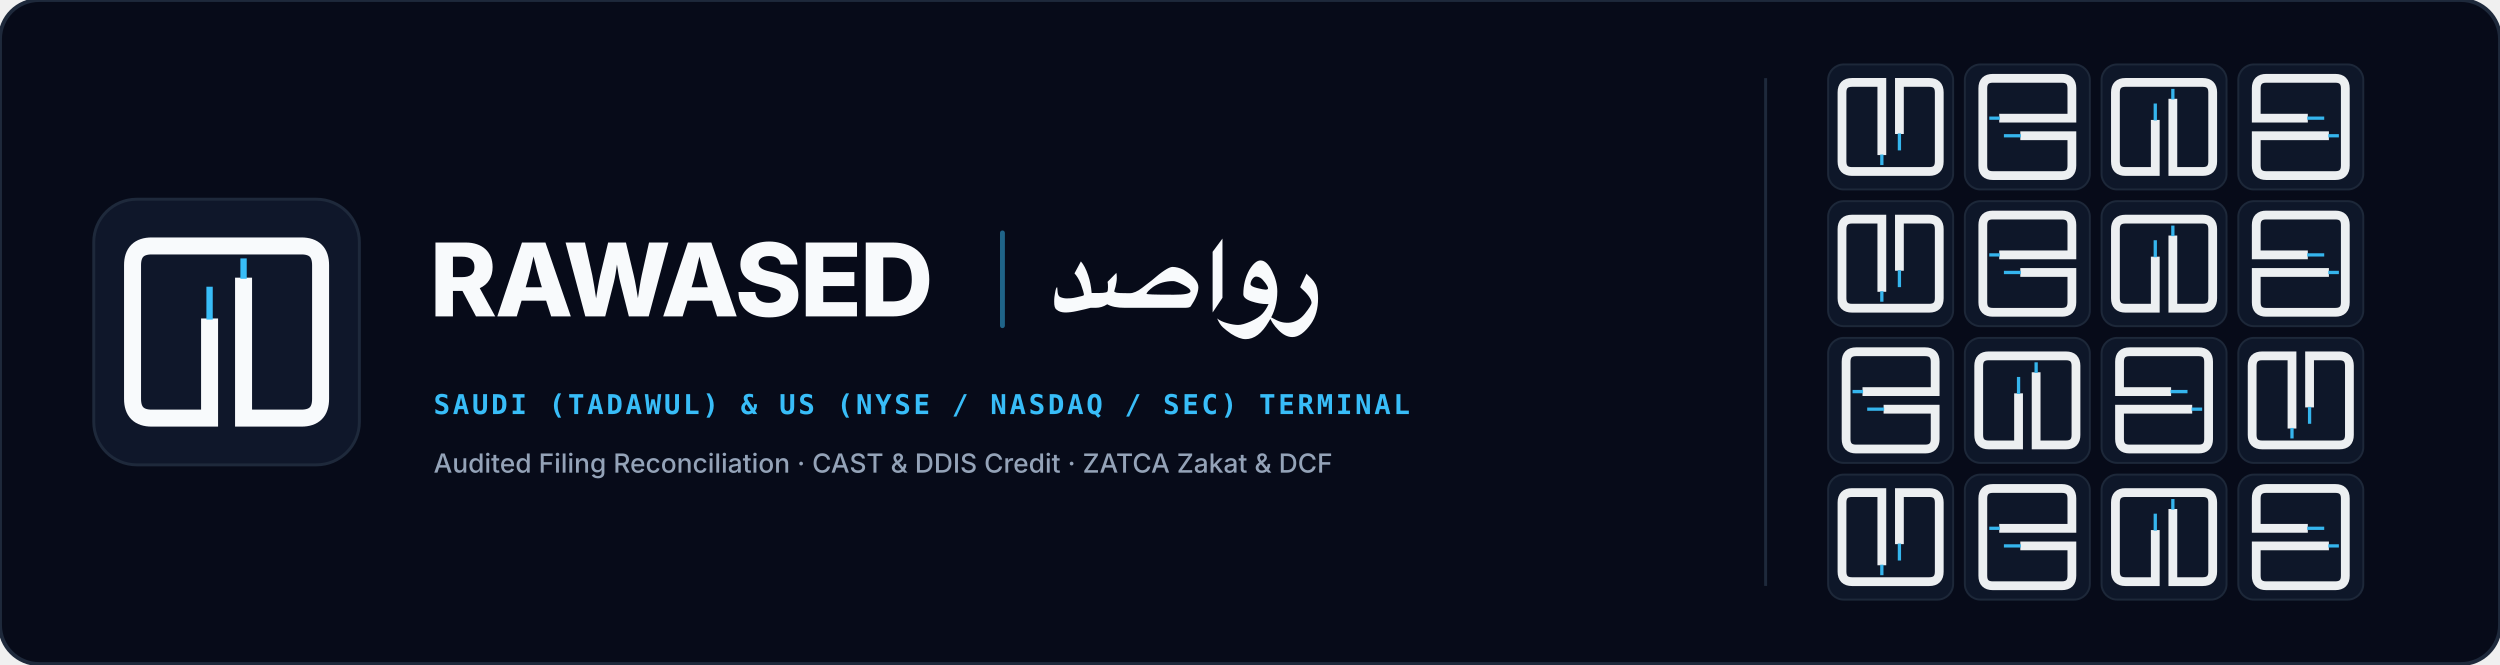
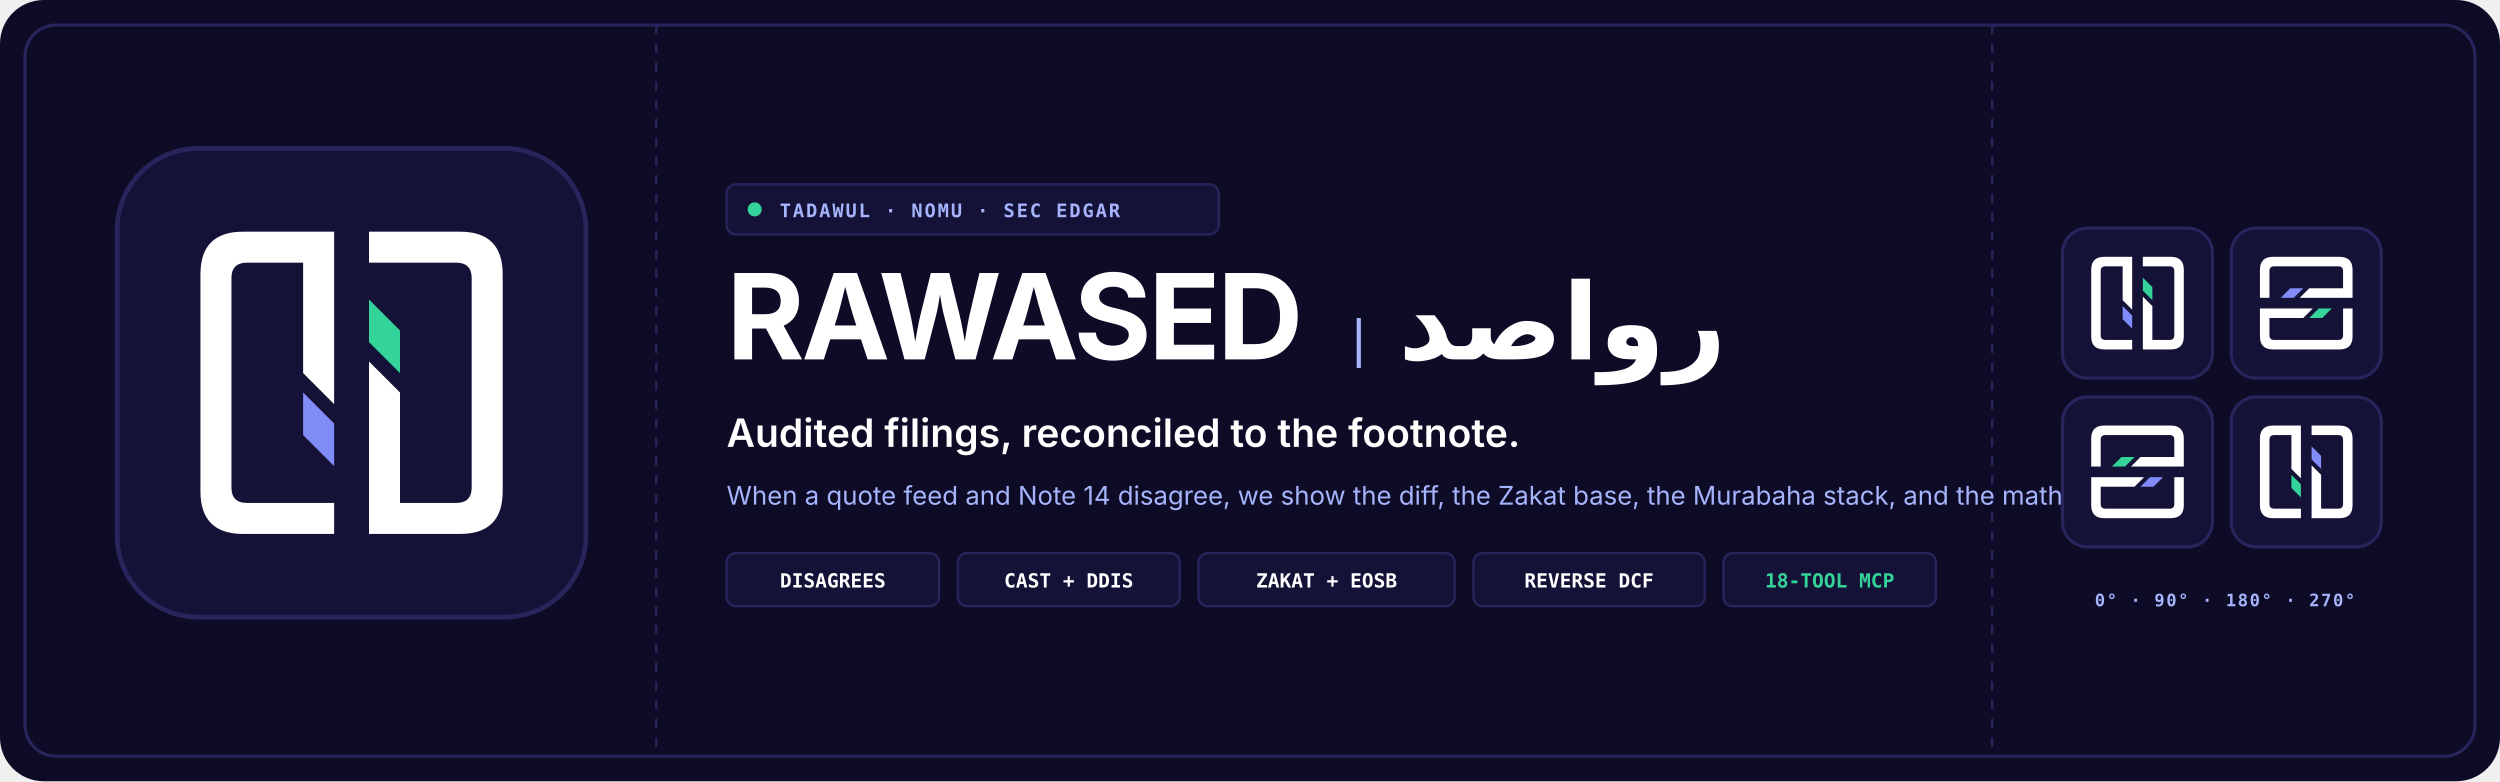
- <svg xmlns="http://www.w3.org/2000/svg" viewBox="0 0 1280 340" width="100%" height="100%">
-   <defs>
-     <clipPath id="text-col-clip">
-       <rect x="216" y="0" width="676" height="340" />
-     </clipPath>
-   </defs>
-   <rect x="0" y="0" width="1280" height="340" rx="20" fill="#070B19" stroke="#1E293B" stroke-width="2" />
-   <g transform="translate(48, 102)">
-     <rect x="0" y="0" width="136" height="136" rx="22" fill="#0F172A" stroke="#1E293B" stroke-width="1.5" />
-     <svg x="10" y="10" width="116" height="116" viewBox="0 0 100 100">
-       <path d="M 42.5 44 V 88 H 17 Q 8.5 88 8.5 79.5 V 20.5 Q 8.5 12 17 12 H 83 Q 91.5 12 91.5 20.5 V 79.5 Q 91.5 88 83 88 H 57.5 V 26" stroke="#F8FAFC" stroke-width="7.5" stroke-linecap="butt" stroke-linejoin="miter" fill="none" />
-       <line x1="42.5" y1="30" x2="42.5" y2="44.5" stroke="#38BDF8" stroke-width="2.8" stroke-linecap="butt" />
-       <line x1="57.5" y1="17.5" x2="57.5" y2="26.5" stroke="#38BDF8" stroke-width="2.8" stroke-linecap="butt" />
+ <svg xmlns="http://www.w3.org/2000/svg" viewBox="0 0 1600 500" width="1600" height="500">
+   <rect width="1600" height="500" rx="28" fill="#0D0B26" />
+   <rect x="16" y="16" width="1568" height="468" rx="20" fill="none" stroke="#29245C" stroke-width="2" />
+   <line x1="420" y1="16" x2="420" y2="484" stroke="#29245C" stroke-width="1.5" stroke-dasharray="6 6" />
+   <line x1="1275" y1="16" x2="1275" y2="484" stroke="#29245C" stroke-width="1.5" stroke-dasharray="6 6" />
+   <g transform="translate(75, 95)">
+     <rect width="300" height="300" rx="52" fill="#151238" stroke="#29245C" stroke-width="3" />
+     <svg x="26" y="26" width="248" height="248" viewBox="0 0 100 100">
+       <path d="M 45.5 89 H 22 Q 11 89 11 78 V 22 Q 11 11 22 11 H 45.5 V 55.5 L 37.5 47.5 V 19 H 23 Q 19 19 19 23 V 77 Q 19 81 23 81 H 45.5 Z" fill="#FFFFFF" />
+       <polygon points="37.5,52.5 45.5,60.5 45.5,71.5 37.5,63.5" fill="#818CF8" />
+       <path d="M 54.5 11 H 78 Q 89 11 89 22 V 78 Q 89 89 78 89 H 54.5 V 44.5 L 62.5 52.5 V 81 H 77 Q 81 81 81 77 V 23 Q 81 19 77 19 H 54.5 Z" fill="#FFFFFF" />
+       <polygon points="54.5,28.5 62.5,36.5 62.5,47.5 54.5,39.5" fill="#34D399" />
    </svg>
  </g>
-   <g clip-path="url(#text-col-clip)">
-     <text x="220" y="162" fill="#F8FAFC" font-family="-apple-system, BlinkMacSystemFont, 'Inter', 'Helvetica Neue', Arial, sans-serif" font-size="52" font-weight="800" letter-spacing="-1">RAWASED</text>
-     <rect x="512" y="118" width="2.5" height="50" rx="1.25" fill="#38BDF8" opacity="0.5" />
-     <g transform="translate(536, 160) scale(1.06)">
-       <path d="M21.00 -2.24 Q20.43 -2.06 18.49 -1.60 Q16.55 -1.15 14.62 -0.72 Q11.42 -0.00 8.84 -0.00 Q6.15 -0.07 4.72 -1.36 Q3.48 -2.10 3.53 -5.18 Q3.53 -5.56 3.55 -6.41 Q3.57 -7.26 3.89 -9.10 Q4.20 -10.94 4.43 -11.56 Q4.66 -12.18 4.91 -12.18 Q4.95 -12.18 5.00 -12.16 L5.15 -10.49 Q5.22 -8.07 6.40 -7.48 Q8.00 -6.80 9.61 -6.80 Q10.53 -6.80 11.62 -6.88 Q12.70 -6.96 14.44 -7.37 Q17.90 -8.07 17.90 -8.45 Q17.90 -9.58 16.37 -13.90 Q15.01 -17.13 13.34 -18.90 L16.43 -24.68 Q18.40 -22.49 19.96 -17.90 Q21.23 -14.17 21.63 -9.43 L23.40 -9.43 L23.40 -2.26 L21.07 -2.26 Q21.02 -2.24 21.00 -2.24 Z M39.96 -9.31 Q42.65 -9.31 45.98 -11.89 Q48.98 -14.13 50.59 -15.44 Q58.14 -22.02 60.67 -22.02 Q63.09 -22.02 65.94 -20.71 Q73.17 -16.16 73.17 -12.21 Q73.12 -8.34 69.51 -3.01 Q69.08 -2.26 66.57 -2.26 L37.79 -2.26 Q32.05 -2.26 29.16 -3.98 Q26.60 -2.26 23.49 -2.26 L22.04 -2.26 L22.04 -9.43 Q28.66 -9.25 29.16 -10.06 Q29.52 -10.47 29.52 -12.18 Q29.52 -13.97 29.32 -14.83 L33.57 -19.15 Q33.66 -18.74 33.73 -18.08 Q33.79 -17.43 33.77 -16.52 Q33.77 -15.73 33.58 -14.57 Q33.39 -13.40 33.16 -12.48 Q32.93 -11.55 32.73 -10.97 Q32.53 -10.40 32.53 -10.19 Q32.59 -9.90 33.50 -9.61 Q34.40 -9.31 39.96 -9.31 Z M69.37 -10.26 Q69.37 -11.57 65.80 -13.40 Q62.41 -15.17 60.99 -15.17 Q55.45 -15.17 51.29 -12.34 Q48.15 -9.95 48.15 -8.95 Q48.44 -8.84 51.03 -8.71 Q53.62 -8.59 61.32 -8.59 Q69.37 -8.59 69.37 -10.26 Z M84.81 -7.10 L80.06 -0.00 L80.06 -29.32 L84.81 -35.71 Z M111.30 -10.13 Q111.30 -2.06 107.10 4.52 Q102.26 12.88 96.00 12.88 Q93.06 12.88 88.95 10.26 Q86.62 8.63 85.06 7.21 Q83.50 5.79 82.23 2.85 Q84.04 4.34 87.05 5.13 Q90.10 5.99 92.34 6.01 Q94.71 5.99 98.50 4.28 Q102.28 2.58 104.08 0.64 Q105.88 -1.29 107.08 -4.11 Q106.83 -4.09 106.61 -4.08 Q106.40 -4.07 106.19 -4.07 Q102.76 -4.07 98.82 -5.38 Q94.89 -6.69 94.89 -8.84 Q94.89 -15.37 97.83 -20.64 Q100.61 -25.14 103.21 -25.14 Q106.22 -25.14 108.76 -20.04 Q111.30 -14.94 111.30 -10.13 Z M106.83 -11.66 Q106.80 -12.52 105.42 -14.39 Q104.05 -16.25 103.03 -16.81 Q102.01 -17.36 101.08 -17.36 Q100.59 -17.36 100.10 -17.02 Q99.62 -16.68 99.22 -16.14 Q98.82 -15.60 98.60 -14.94 Q98.37 -14.29 98.37 -13.72 Q98.37 -12.61 101.49 -11.83 Q104.61 -11.05 105.58 -11.05 Q106.83 -11.05 106.83 -11.66 Z M130.99 -6.80 Q130.99 0.57 127.62 5.40 Q123.06 11.87 118.56 11.87 Q115.17 11.87 111.88 8.53 Q108.59 5.20 107.41 1.76 L108.63 2.51 Q109.88 3.19 110.84 3.66 Q111.80 4.14 112.70 4.43 Q113.61 4.72 114.57 4.85 Q115.53 4.97 116.77 4.95 Q121.29 4.72 124.56 0.63 Q127.83 -3.46 127.83 -4.70 Q127.78 -7.44 122.33 -12.23 L125.41 -18.74 Q126.79 -17.38 127.89 -16.25 Q129.00 -15.12 129.76 -13.64 Q130.52 -12.16 130.75 -10.26 Q130.99 -8.36 130.99 -6.80 Z" fill="#F8FAFC" />
-     </g>
-     <text x="222" y="212" fill="#38BDF8" font-family="'JetBrains Mono', 'SF Mono', Menlo, monospace" font-size="14" font-weight="700" letter-spacing="1.4">SAUDI (TADAWUL) &amp; US (NYSE / NASDAQ / SEC) TERMINAL</text>
-     <text x="222" y="242" fill="#94A3B8" font-family="-apple-system, BlinkMacSystemFont, 'Inter', sans-serif" font-size="13.5" font-weight="500">Audited Filing Reconciliation · CAST &amp; DDIS Credit · ZATCA Zakat &amp; DCF</text>
-   </g>
-   <line x1="904" y1="40" x2="904" y2="300" stroke="#1E293B" stroke-width="1.5" />
-   <g transform="translate(936, 33)" opacity="0.95">
-     <g transform="translate(0, 0)">
-       <rect x="0" y="0" width="64" height="64" rx="8" fill="#0F172A" stroke="#1E293B" stroke-width="1" />
-       <svg x="2" y="2" width="60" height="60" viewBox="0 0 100 100">
-         <g transform="rotate(180 50 50)">
-           <path d="M 42.5 44 V 88 H 17 Q 8.5 88 8.5 79.5 V 20.5 Q 8.5 12 17 12 H 83 Q 91.5 12 91.5 20.5 V 79.5 Q 91.5 88 83 88 H 57.5 V 26" stroke="#F8FAFC" stroke-width="7.5" stroke-linecap="butt" stroke-linejoin="miter" fill="none" />
-           <line x1="42.5" y1="30" x2="42.5" y2="44.5" stroke="#38BDF8" stroke-width="2.8" stroke-linecap="butt" />
-           <line x1="57.5" y1="17.5" x2="57.5" y2="26.5" stroke="#38BDF8" stroke-width="2.8" stroke-linecap="butt" />
-         </g>
-       </svg>
-     </g>
-     <g transform="translate(70, 0)">
-       <rect x="0" y="0" width="64" height="64" rx="8" fill="#0F172A" stroke="#1E293B" stroke-width="1" />
-       <svg x="2" y="2" width="60" height="60" viewBox="0 0 100 100">
-         <g transform="rotate(270 50 50)">
-           <path d="M 42.5 44 V 88 H 17 Q 8.5 88 8.5 79.5 V 20.5 Q 8.5 12 17 12 H 83 Q 91.5 12 91.5 20.5 V 79.5 Q 91.5 88 83 88 H 57.5 V 26" stroke="#F8FAFC" stroke-width="7.5" stroke-linecap="butt" stroke-linejoin="miter" fill="none" />
-           <line x1="42.5" y1="30" x2="42.5" y2="44.5" stroke="#38BDF8" stroke-width="2.8" stroke-linecap="butt" />
-           <line x1="57.5" y1="17.5" x2="57.5" y2="26.5" stroke="#38BDF8" stroke-width="2.8" stroke-linecap="butt" />
-         </g>
-       </svg>
-     </g>
-     <g transform="translate(140, 0)">
-       <rect x="0" y="0" width="64" height="64" rx="8" fill="#0F172A" stroke="#1E293B" stroke-width="1" />
-       <svg x="2" y="2" width="60" height="60" viewBox="0 0 100 100">
-         <g transform="rotate(0 50 50)">
-           <path d="M 42.5 44 V 88 H 17 Q 8.5 88 8.5 79.5 V 20.5 Q 8.5 12 17 12 H 83 Q 91.5 12 91.5 20.5 V 79.5 Q 91.5 88 83 88 H 57.5 V 26" stroke="#F8FAFC" stroke-width="7.5" stroke-linecap="butt" stroke-linejoin="miter" fill="none" />
-           <line x1="42.5" y1="30" x2="42.5" y2="44.5" stroke="#38BDF8" stroke-width="2.8" stroke-linecap="butt" />
-           <line x1="57.5" y1="17.5" x2="57.5" y2="26.5" stroke="#38BDF8" stroke-width="2.8" stroke-linecap="butt" />
-         </g>
-       </svg>
-     </g>
-     <g transform="translate(210, 0)">
-       <rect x="0" y="0" width="64" height="64" rx="8" fill="#0F172A" stroke="#1E293B" stroke-width="1" />
-       <svg x="2" y="2" width="60" height="60" viewBox="0 0 100 100">
-         <g transform="rotate(90 50 50)">
-           <path d="M 42.5 44 V 88 H 17 Q 8.5 88 8.5 79.5 V 20.5 Q 8.5 12 17 12 H 83 Q 91.5 12 91.5 20.5 V 79.5 Q 91.5 88 83 88 H 57.5 V 26" stroke="#F8FAFC" stroke-width="7.5" stroke-linecap="butt" stroke-linejoin="miter" fill="none" />
-           <line x1="42.5" y1="30" x2="42.5" y2="44.5" stroke="#38BDF8" stroke-width="2.8" stroke-linecap="butt" />
-           <line x1="57.5" y1="17.5" x2="57.5" y2="26.5" stroke="#38BDF8" stroke-width="2.8" stroke-linecap="butt" />
-         </g>
-       </svg>
-     </g>
-     <g transform="translate(0, 70)">
-       <rect x="0" y="0" width="64" height="64" rx="8" fill="#0F172A" stroke="#1E293B" stroke-width="1" />
-       <svg x="2" y="2" width="60" height="60" viewBox="0 0 100 100">
-         <g transform="rotate(180 50 50)">
-           <path d="M 42.5 44 V 88 H 17 Q 8.5 88 8.5 79.5 V 20.5 Q 8.5 12 17 12 H 83 Q 91.5 12 91.5 20.5 V 79.5 Q 91.5 88 83 88 H 57.5 V 26" stroke="#F8FAFC" stroke-width="7.5" stroke-linecap="butt" stroke-linejoin="miter" fill="none" />
-           <line x1="42.5" y1="30" x2="42.5" y2="44.5" stroke="#38BDF8" stroke-width="2.8" stroke-linecap="butt" />
-           <line x1="57.5" y1="17.5" x2="57.5" y2="26.5" stroke="#38BDF8" stroke-width="2.8" stroke-linecap="butt" />
-         </g>
-       </svg>
-     </g>
-     <g transform="translate(70, 70)">
-       <rect x="0" y="0" width="64" height="64" rx="8" fill="#0F172A" stroke="#1E293B" stroke-width="1" />
-       <svg x="2" y="2" width="60" height="60" viewBox="0 0 100 100">
-         <g transform="rotate(270 50 50)">
-           <path d="M 42.5 44 V 88 H 17 Q 8.5 88 8.5 79.5 V 20.5 Q 8.5 12 17 12 H 83 Q 91.5 12 91.5 20.5 V 79.5 Q 91.5 88 83 88 H 57.5 V 26" stroke="#F8FAFC" stroke-width="7.5" stroke-linecap="butt" stroke-linejoin="miter" fill="none" />
-           <line x1="42.5" y1="30" x2="42.5" y2="44.5" stroke="#38BDF8" stroke-width="2.8" stroke-linecap="butt" />
-           <line x1="57.5" y1="17.5" x2="57.5" y2="26.5" stroke="#38BDF8" stroke-width="2.8" stroke-linecap="butt" />
-         </g>
-       </svg>
-     </g>
-     <g transform="translate(140, 70)">
-       <rect x="0" y="0" width="64" height="64" rx="8" fill="#0F172A" stroke="#1E293B" stroke-width="1" />
-       <svg x="2" y="2" width="60" height="60" viewBox="0 0 100 100">
-         <g transform="rotate(0 50 50)">
-           <path d="M 42.5 44 V 88 H 17 Q 8.5 88 8.5 79.5 V 20.5 Q 8.5 12 17 12 H 83 Q 91.5 12 91.5 20.5 V 79.5 Q 91.5 88 83 88 H 57.5 V 26" stroke="#F8FAFC" stroke-width="7.5" stroke-linecap="butt" stroke-linejoin="miter" fill="none" />
-           <line x1="42.5" y1="30" x2="42.5" y2="44.5" stroke="#38BDF8" stroke-width="2.8" stroke-linecap="butt" />
-           <line x1="57.5" y1="17.5" x2="57.5" y2="26.5" stroke="#38BDF8" stroke-width="2.8" stroke-linecap="butt" />
-         </g>
-       </svg>
-     </g>
-     <g transform="translate(210, 70)">
-       <rect x="0" y="0" width="64" height="64" rx="8" fill="#0F172A" stroke="#1E293B" stroke-width="1" />
-       <svg x="2" y="2" width="60" height="60" viewBox="0 0 100 100">
-         <g transform="rotate(90 50 50)">
-           <path d="M 42.5 44 V 88 H 17 Q 8.5 88 8.5 79.5 V 20.5 Q 8.5 12 17 12 H 83 Q 91.5 12 91.5 20.5 V 79.5 Q 91.5 88 83 88 H 57.5 V 26" stroke="#F8FAFC" stroke-width="7.5" stroke-linecap="butt" stroke-linejoin="miter" fill="none" />
-           <line x1="42.5" y1="30" x2="42.5" y2="44.5" stroke="#38BDF8" stroke-width="2.8" stroke-linecap="butt" />
-           <line x1="57.5" y1="17.5" x2="57.5" y2="26.5" stroke="#38BDF8" stroke-width="2.8" stroke-linecap="butt" />
-         </g>
-       </svg>
-     </g>
-     <g transform="translate(0, 140)">
-       <rect x="0" y="0" width="64" height="64" rx="8" fill="#0F172A" stroke="#1E293B" stroke-width="1" />
-       <svg x="2" y="2" width="60" height="60" viewBox="0 0 100 100">
-         <g transform="rotate(270 50 50)">
-           <path d="M 42.5 44 V 88 H 17 Q 8.5 88 8.5 79.5 V 20.5 Q 8.5 12 17 12 H 83 Q 91.5 12 91.5 20.5 V 79.5 Q 91.5 88 83 88 H 57.5 V 26" stroke="#F8FAFC" stroke-width="7.5" stroke-linecap="butt" stroke-linejoin="miter" fill="none" />
-           <line x1="42.5" y1="30" x2="42.5" y2="44.5" stroke="#38BDF8" stroke-width="2.8" stroke-linecap="butt" />
-           <line x1="57.5" y1="17.5" x2="57.5" y2="26.5" stroke="#38BDF8" stroke-width="2.8" stroke-linecap="butt" />
-         </g>
-       </svg>
-     </g>
-     <g transform="translate(70, 140)">
-       <rect x="0" y="0" width="64" height="64" rx="8" fill="#0F172A" stroke="#1E293B" stroke-width="1" />
-       <svg x="2" y="2" width="60" height="60" viewBox="0 0 100 100">
-         <g transform="rotate(0 50 50)">
-           <path d="M 42.5 44 V 88 H 17 Q 8.5 88 8.5 79.5 V 20.5 Q 8.5 12 17 12 H 83 Q 91.5 12 91.5 20.5 V 79.5 Q 91.5 88 83 88 H 57.5 V 26" stroke="#F8FAFC" stroke-width="7.5" stroke-linecap="butt" stroke-linejoin="miter" fill="none" />
-           <line x1="42.5" y1="30" x2="42.5" y2="44.5" stroke="#38BDF8" stroke-width="2.8" stroke-linecap="butt" />
-           <line x1="57.5" y1="17.5" x2="57.5" y2="26.5" stroke="#38BDF8" stroke-width="2.8" stroke-linecap="butt" />
-         </g>
-       </svg>
-     </g>
-     <g transform="translate(140, 140)">
-       <rect x="0" y="0" width="64" height="64" rx="8" fill="#0F172A" stroke="#1E293B" stroke-width="1" />
-       <svg x="2" y="2" width="60" height="60" viewBox="0 0 100 100">
-         <g transform="rotate(90 50 50)">
-           <path d="M 42.5 44 V 88 H 17 Q 8.5 88 8.5 79.5 V 20.5 Q 8.5 12 17 12 H 83 Q 91.5 12 91.5 20.5 V 79.5 Q 91.5 88 83 88 H 57.5 V 26" stroke="#F8FAFC" stroke-width="7.5" stroke-linecap="butt" stroke-linejoin="miter" fill="none" />
-           <line x1="42.5" y1="30" x2="42.5" y2="44.5" stroke="#38BDF8" stroke-width="2.8" stroke-linecap="butt" />
-           <line x1="57.5" y1="17.5" x2="57.5" y2="26.5" stroke="#38BDF8" stroke-width="2.8" stroke-linecap="butt" />
-         </g>
-       </svg>
-     </g>
-     <g transform="translate(210, 140)">
-       <rect x="0" y="0" width="64" height="64" rx="8" fill="#0F172A" stroke="#1E293B" stroke-width="1" />
-       <svg x="2" y="2" width="60" height="60" viewBox="0 0 100 100">
-         <g transform="rotate(180 50 50)">
-           <path d="M 42.5 44 V 88 H 17 Q 8.5 88 8.5 79.5 V 20.5 Q 8.5 12 17 12 H 83 Q 91.5 12 91.5 20.5 V 79.5 Q 91.5 88 83 88 H 57.5 V 26" stroke="#F8FAFC" stroke-width="7.5" stroke-linecap="butt" stroke-linejoin="miter" fill="none" />
-           <line x1="42.5" y1="30" x2="42.5" y2="44.5" stroke="#38BDF8" stroke-width="2.8" stroke-linecap="butt" />
-           <line x1="57.5" y1="17.5" x2="57.5" y2="26.5" stroke="#38BDF8" stroke-width="2.8" stroke-linecap="butt" />
-         </g>
-       </svg>
-     </g>
-     <g transform="translate(0, 210)">
-       <rect x="0" y="0" width="64" height="64" rx="8" fill="#0F172A" stroke="#1E293B" stroke-width="1" />
-       <svg x="2" y="2" width="60" height="60" viewBox="0 0 100 100">
-         <g transform="rotate(180 50 50)">
-           <path d="M 42.5 44 V 88 H 17 Q 8.5 88 8.5 79.5 V 20.5 Q 8.5 12 17 12 H 83 Q 91.5 12 91.5 20.5 V 79.5 Q 91.5 88 83 88 H 57.5 V 26" stroke="#F8FAFC" stroke-width="7.5" stroke-linecap="butt" stroke-linejoin="miter" fill="none" />
-           <line x1="42.5" y1="30" x2="42.5" y2="44.5" stroke="#38BDF8" stroke-width="2.8" stroke-linecap="butt" />
-           <line x1="57.5" y1="17.5" x2="57.5" y2="26.5" stroke="#38BDF8" stroke-width="2.8" stroke-linecap="butt" />
-         </g>
-       </svg>
-     </g>
-     <g transform="translate(70, 210)">
-       <rect x="0" y="0" width="64" height="64" rx="8" fill="#0F172A" stroke="#1E293B" stroke-width="1" />
-       <svg x="2" y="2" width="60" height="60" viewBox="0 0 100 100">
-         <g transform="rotate(270 50 50)">
-           <path d="M 42.5 44 V 88 H 17 Q 8.5 88 8.5 79.5 V 20.5 Q 8.5 12 17 12 H 83 Q 91.5 12 91.5 20.5 V 79.5 Q 91.5 88 83 88 H 57.5 V 26" stroke="#F8FAFC" stroke-width="7.5" stroke-linecap="butt" stroke-linejoin="miter" fill="none" />
-           <line x1="42.5" y1="30" x2="42.5" y2="44.5" stroke="#38BDF8" stroke-width="2.8" stroke-linecap="butt" />
-           <line x1="57.5" y1="17.5" x2="57.5" y2="26.5" stroke="#38BDF8" stroke-width="2.8" stroke-linecap="butt" />
-         </g>
-       </svg>
-     </g>
-     <g transform="translate(140, 210)">
-       <rect x="0" y="0" width="64" height="64" rx="8" fill="#0F172A" stroke="#1E293B" stroke-width="1" />
-       <svg x="2" y="2" width="60" height="60" viewBox="0 0 100 100">
-         <g transform="rotate(0 50 50)">
-           <path d="M 42.5 44 V 88 H 17 Q 8.5 88 8.5 79.5 V 20.5 Q 8.5 12 17 12 H 83 Q 91.5 12 91.5 20.5 V 79.5 Q 91.5 88 83 88 H 57.5 V 26" stroke="#F8FAFC" stroke-width="7.5" stroke-linecap="butt" stroke-linejoin="miter" fill="none" />
-           <line x1="42.5" y1="30" x2="42.5" y2="44.5" stroke="#38BDF8" stroke-width="2.8" stroke-linecap="butt" />
-           <line x1="57.5" y1="17.5" x2="57.5" y2="26.5" stroke="#38BDF8" stroke-width="2.8" stroke-linecap="butt" />
-         </g>
-       </svg>
-     </g>
-     <g transform="translate(210, 210)">
-       <rect x="0" y="0" width="64" height="64" rx="8" fill="#0F172A" stroke="#1E293B" stroke-width="1" />
-       <svg x="2" y="2" width="60" height="60" viewBox="0 0 100 100">
-         <g transform="rotate(90 50 50)">
-           <path d="M 42.5 44 V 88 H 17 Q 8.5 88 8.5 79.5 V 20.5 Q 8.5 12 17 12 H 83 Q 91.5 12 91.5 20.5 V 79.5 Q 91.5 88 83 88 H 57.5 V 26" stroke="#F8FAFC" stroke-width="7.5" stroke-linecap="butt" stroke-linejoin="miter" fill="none" />
-           <line x1="42.5" y1="30" x2="42.5" y2="44.5" stroke="#38BDF8" stroke-width="2.8" stroke-linecap="butt" />
-           <line x1="57.5" y1="17.5" x2="57.5" y2="26.5" stroke="#38BDF8" stroke-width="2.8" stroke-linecap="butt" />
-         </g>
-       </svg>
+   <g transform="translate(465, 118)">
+     <rect x="0" y="0" width="315" height="32" rx="6" fill="#151238" stroke="#29245C" stroke-width="1.5" />
+     <circle cx="18" cy="16" r="4.5" fill="#34D399" />
+     <text x="34" y="21" fill="#A5B4FC" font-family="IBM Plex Mono, monospace" font-size="12" font-weight="600" letter-spacing="1.2">TADAWUL · NOMU · SEC EDGAR</text>
+     <text x="0" y="112" fill="#FFFFFF" font-family="IBM Plex Sans, -apple-system, sans-serif" font-size="76" font-weight="700" letter-spacing="-2">RAWASED</text>
+     <text x="395" y="110" fill="#A5B4FC" font-family="IBM Plex Mono, monospace" font-size="32" font-weight="400">|</text>
+     <text x="430" y="112" fill="#FFFFFF" font-family="IBM Plex Sans Arabic, Geeza Pro, sans-serif" font-size="68" font-weight="700">رواصد</text>
+     <text x="0" y="168" fill="#FFFFFF" font-family="IBM Plex Sans, -apple-system, sans-serif" font-size="25" font-weight="600">Audited filings, reconciled to the footnote.</text>
+     <text x="0" y="205" fill="#A5B4FC" font-family="IBM Plex Sans, -apple-system, sans-serif" font-size="16.5" font-weight="400">When a quote feed and Note 14 disagree, we show the diff, the Zakat base, the Murabaha stack, and the math.</text>
+     <g transform="translate(0, 236)">
+       <rect x="0" y="0" width="136" height="34" rx="6" fill="#151238" stroke="#29245C" stroke-width="1.5" />
+       <text x="68" y="22" fill="#FFFFFF" font-family="IBM Plex Mono, monospace" font-size="12.5" font-weight="600" text-anchor="middle">DISAGREES</text>
+       <rect x="148" y="0" width="142" height="34" rx="6" fill="#151238" stroke="#29245C" stroke-width="1.5" />
+       <text x="219" y="22" fill="#FFFFFF" font-family="IBM Plex Mono, monospace" font-size="12.5" font-weight="600" text-anchor="middle">CAST + DDIS</text>
+       <rect x="302" y="0" width="164" height="34" rx="6" fill="#151238" stroke="#29245C" stroke-width="1.5" />
+       <text x="384" y="22" fill="#FFFFFF" font-family="IBM Plex Mono, monospace" font-size="12.5" font-weight="600" text-anchor="middle">ZAKAT + EOSB</text>
+       <rect x="478" y="0" width="148" height="34" rx="6" fill="#151238" stroke="#29245C" stroke-width="1.5" />
+       <text x="552" y="22" fill="#FFFFFF" font-family="IBM Plex Mono, monospace" font-size="12.5" font-weight="600" text-anchor="middle">REVERSE DCF</text>
+       <rect x="638" y="0" width="136" height="34" rx="6" fill="#151238" stroke="#29245C" stroke-width="1.5" />
+       <text x="706" y="22" fill="#34D399" font-family="IBM Plex Mono, monospace" font-size="12.5" font-weight="600" text-anchor="middle">18-TOOL MCP</text>
    </g>
  </g>
+   <g transform="translate(1320,146)">
+     <rect width="96" height="96" rx="16" fill="#151238" stroke="#29245C" stroke-width="2" />
+     <svg x="10" y="10" width="76" height="76" viewBox="0 0 100 100">
+       <g transform="rotate(0 50 50)">
+         <path d="M 45.5 89 H 22 Q 11 89 11 78 V 22 Q 11 11 22 11 H 45.5 V 55.5 L 37.5 47.5 V 19 H 23 Q 19 19 19 23 V 77 Q 19 81 23 81 H 45.5 Z" fill="#FFFFFF" />
+         <polygon points="37.5,52.5 45.5,60.5 45.5,71.5 37.5,63.5" fill="#818CF8" />
+         <path d="M 54.5 11 H 78 Q 89 11 89 22 V 78 Q 89 89 78 89 H 54.5 V 44.5 L 62.5 52.5 V 81 H 77 Q 81 81 81 77 V 23 Q 81 19 77 19 H 54.5 Z" fill="#FFFFFF" />
+         <polygon points="54.5,28.5 62.5,36.5 62.5,47.5 54.5,39.5" fill="#34D399" />
+       </g>
+     </svg>
+   </g>
+   <g transform="translate(1428,146)">
+     <rect width="96" height="96" rx="16" fill="#151238" stroke="#29245C" stroke-width="2" />
+     <svg x="10" y="10" width="76" height="76" viewBox="0 0 100 100">
+       <g transform="rotate(90 50 50)">
+         <path d="M 45.5 89 H 22 Q 11 89 11 78 V 22 Q 11 11 22 11 H 45.5 V 55.5 L 37.5 47.5 V 19 H 23 Q 19 19 19 23 V 77 Q 19 81 23 81 H 45.5 Z" fill="#FFFFFF" />
+         <polygon points="37.5,52.5 45.5,60.5 45.5,71.5 37.5,63.5" fill="#818CF8" />
+         <path d="M 54.5 11 H 78 Q 89 11 89 22 V 78 Q 89 89 78 89 H 54.5 V 44.5 L 62.5 52.5 V 81 H 77 Q 81 81 81 77 V 23 Q 81 19 77 19 H 54.5 Z" fill="#FFFFFF" />
+         <polygon points="54.5,28.5 62.5,36.5 62.5,47.5 54.5,39.5" fill="#34D399" />
+       </g>
+     </svg>
+   </g>
+   <g transform="translate(1320,254)">
+     <rect width="96" height="96" rx="16" fill="#151238" stroke="#29245C" stroke-width="2" />
+     <svg x="10" y="10" width="76" height="76" viewBox="0 0 100 100">
+       <g transform="rotate(270 50 50)">
+         <path d="M 45.5 89 H 22 Q 11 89 11 78 V 22 Q 11 11 22 11 H 45.5 V 55.5 L 37.5 47.5 V 19 H 23 Q 19 19 19 23 V 77 Q 19 81 23 81 H 45.5 Z" fill="#FFFFFF" />
+         <polygon points="37.5,52.5 45.5,60.5 45.5,71.5 37.5,63.5" fill="#818CF8" />
+         <path d="M 54.5 11 H 78 Q 89 11 89 22 V 78 Q 89 89 78 89 H 54.5 V 44.5 L 62.5 52.5 V 81 H 77 Q 81 81 81 77 V 23 Q 81 19 77 19 H 54.5 Z" fill="#FFFFFF" />
+         <polygon points="54.5,28.5 62.5,36.5 62.5,47.5 54.5,39.5" fill="#34D399" />
+       </g>
+     </svg>
+   </g>
+   <g transform="translate(1428,254)">
+     <rect width="96" height="96" rx="16" fill="#151238" stroke="#29245C" stroke-width="2" />
+     <svg x="10" y="10" width="76" height="76" viewBox="0 0 100 100">
+       <g transform="rotate(180 50 50)">
+         <path d="M 45.5 89 H 22 Q 11 89 11 78 V 22 Q 11 11 22 11 H 45.5 V 55.5 L 37.5 47.5 V 19 H 23 Q 19 19 19 23 V 77 Q 19 81 23 81 H 45.5 Z" fill="#FFFFFF" />
+         <polygon points="37.5,52.5 45.5,60.5 45.5,71.5 37.5,63.5" fill="#818CF8" />
+         <path d="M 54.5 11 H 78 Q 89 11 89 22 V 78 Q 89 89 78 89 H 54.5 V 44.5 L 62.5 52.5 V 81 H 77 Q 81 81 81 77 V 23 Q 81 19 77 19 H 54.5 Z" fill="#FFFFFF" />
+         <polygon points="54.5,28.5 62.5,36.5 62.5,47.5 54.5,39.5" fill="#34D399" />
+       </g>
+     </svg>
+   </g>
+   <text x="1424" y="388" fill="#A5B4FC" font-family="IBM Plex Mono, monospace" font-size="11" font-weight="600" text-anchor="middle" letter-spacing="1">0° · 90° · 180° · 270°</text>
</svg>
